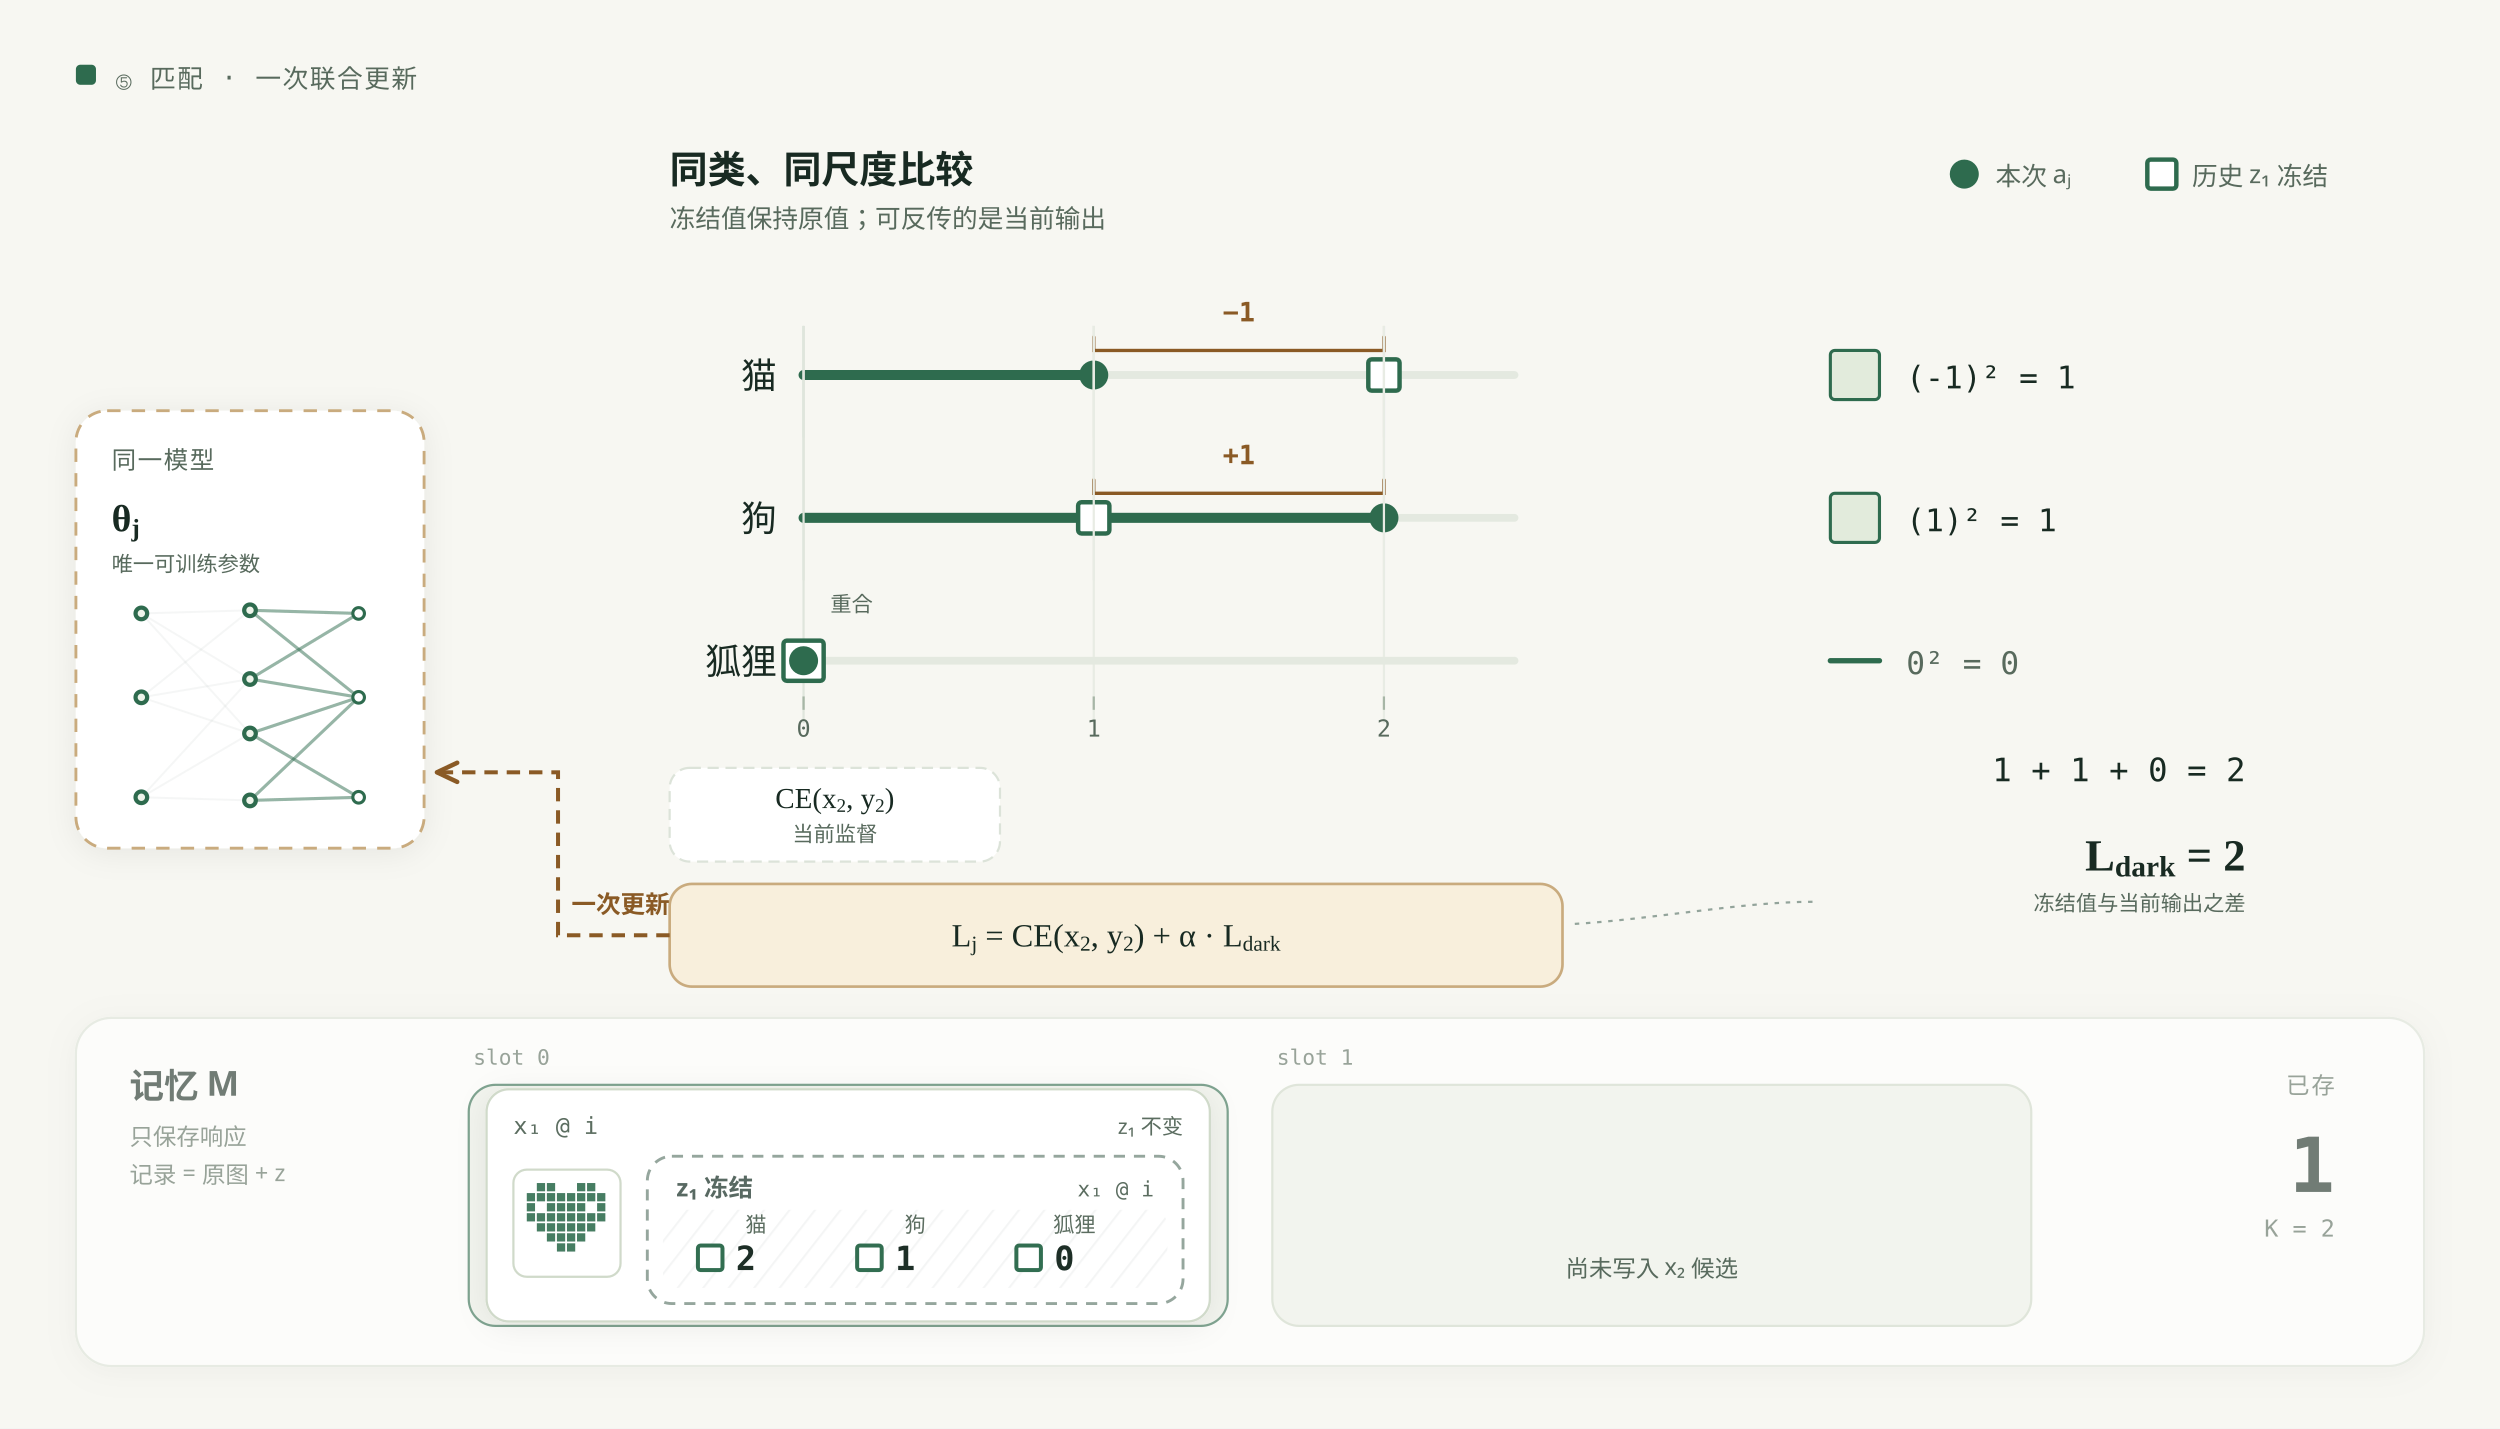
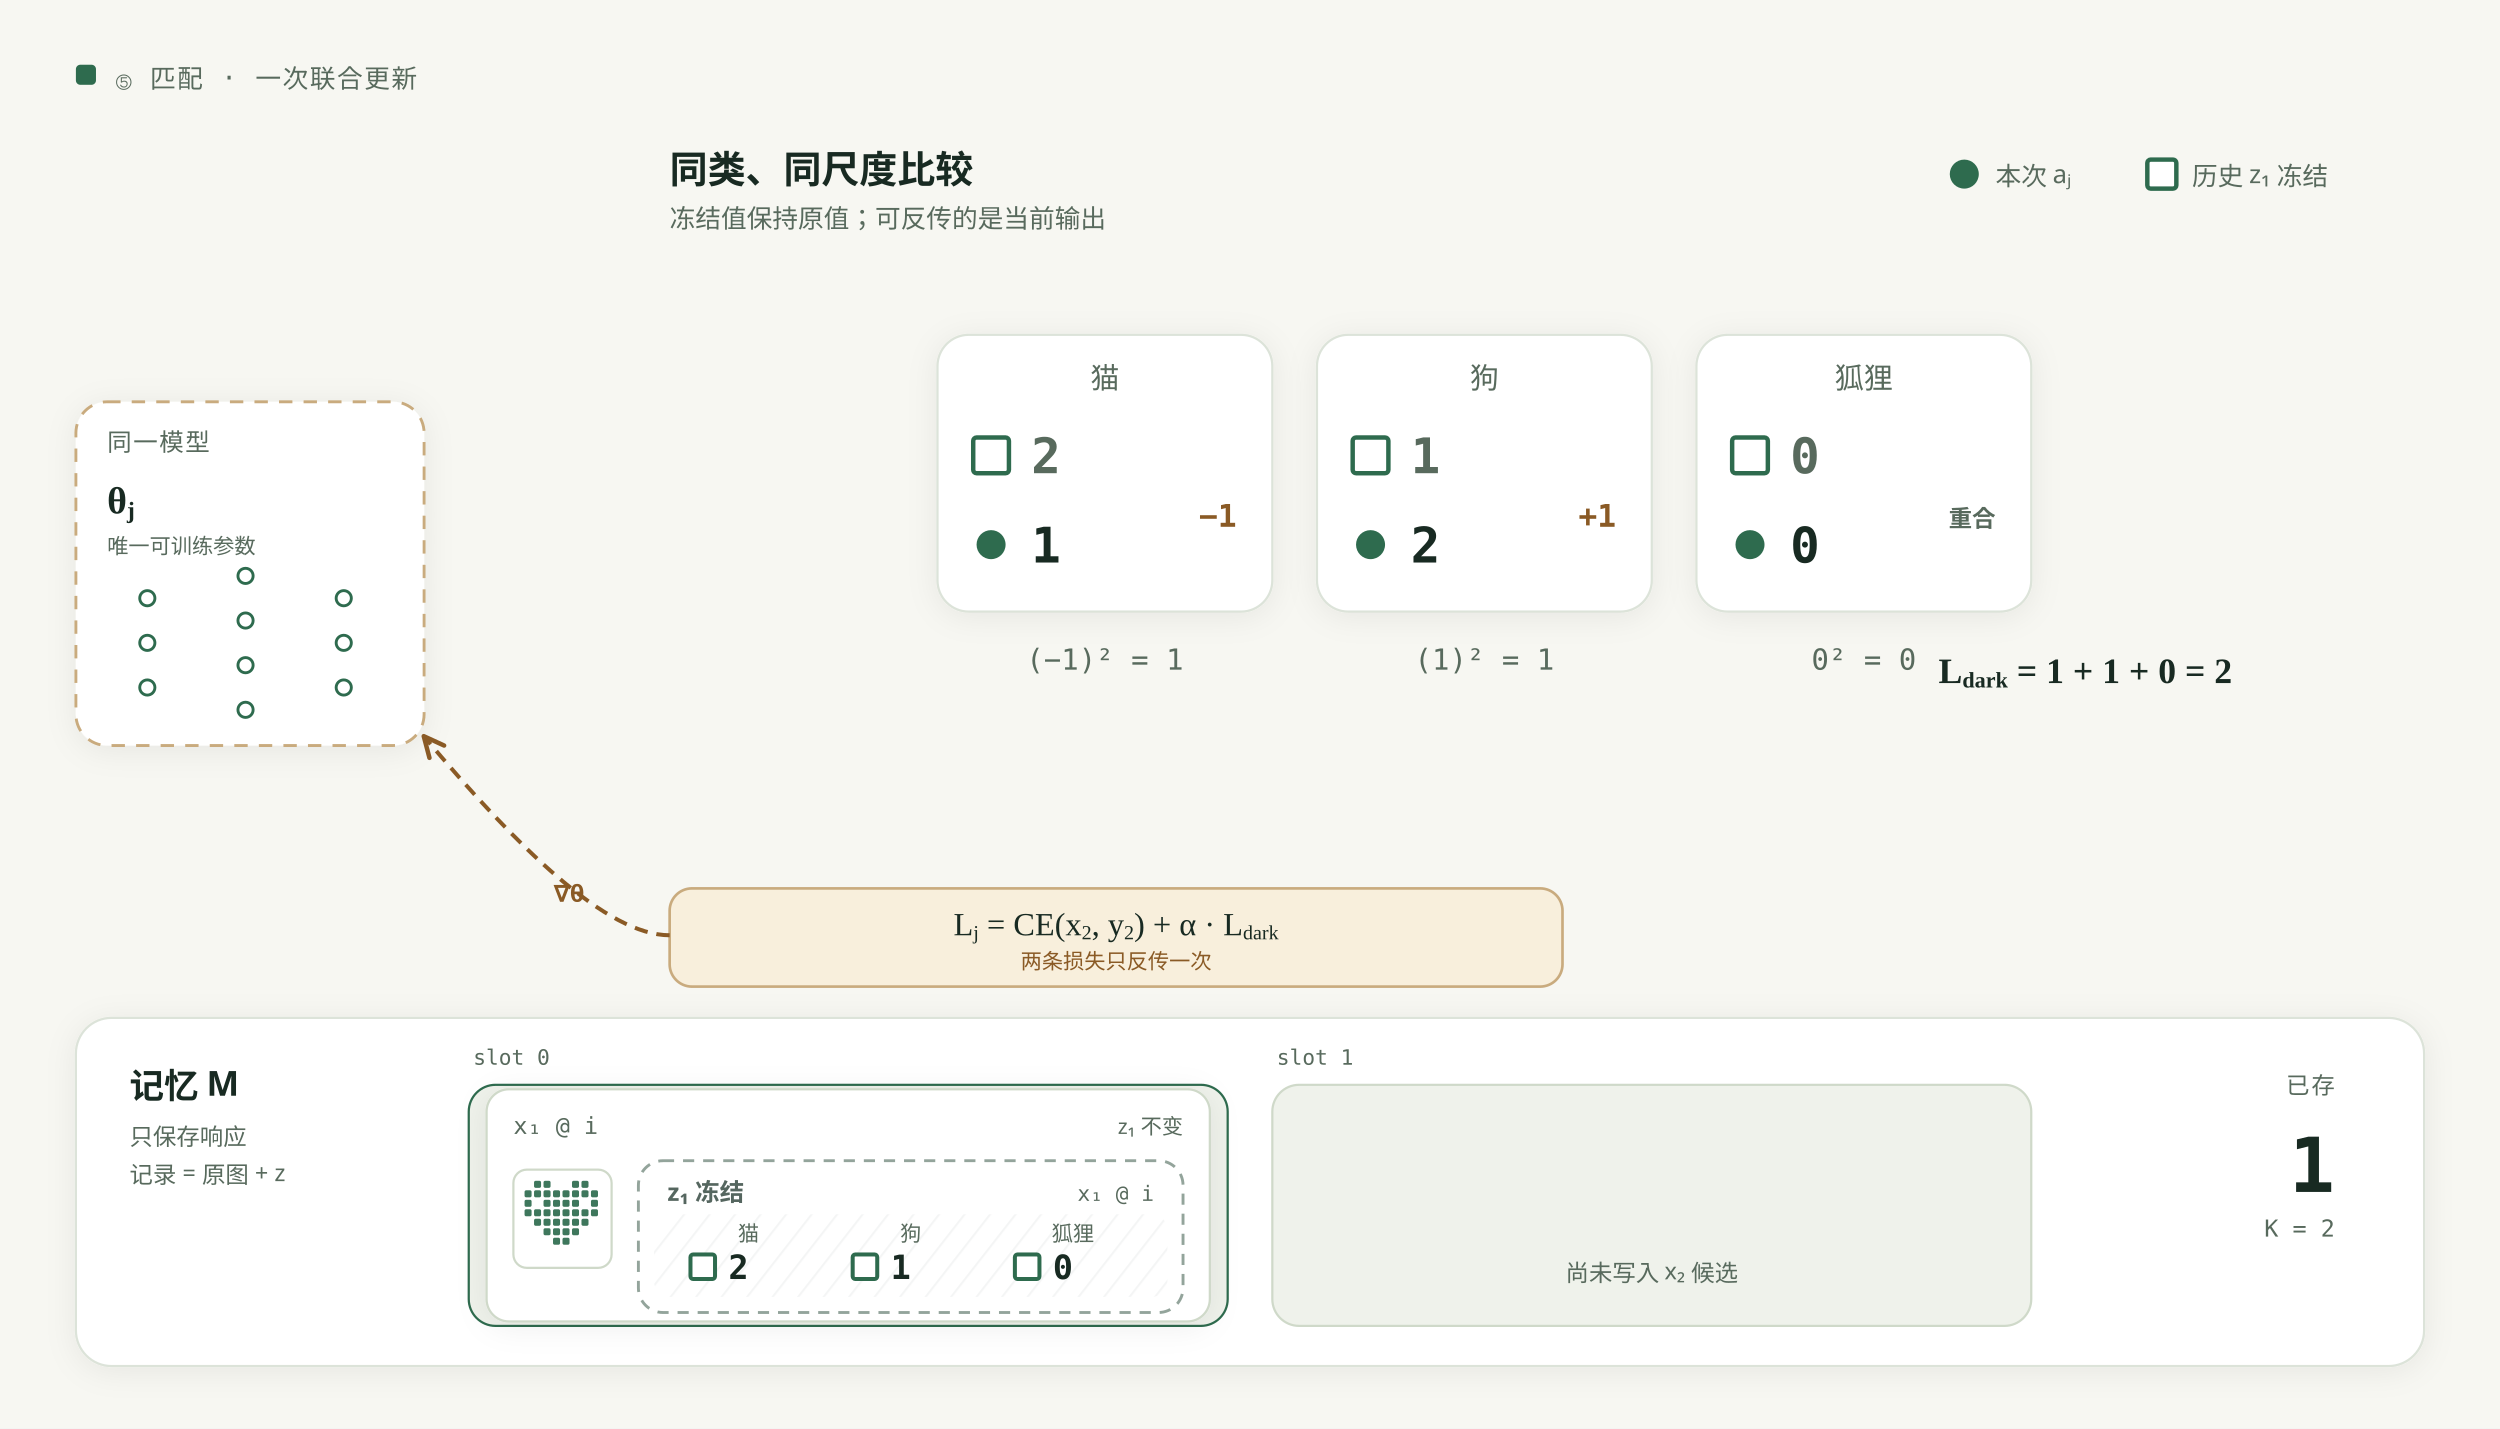
<svg xmlns="http://www.w3.org/2000/svg" width="1120" height="640" viewBox="0 0 1120 640" role="img" aria-labelledby="t d">
  <defs>
    <filter id="card" x="-25%" y="-25%" width="160%" height="165%">
      <feDropShadow dx="0" dy="2" stdDeviation="7" flood-color="#182a22" flood-opacity="0.07" />
    </filter>
    <pattern id="hatch" width="9" height="9" patternUnits="userSpaceOnUse" patternTransform="rotate(38)">
      <rect width="9" height="9" fill="#ffffff" />
      <rect width="1" height="9" fill="#55665f" opacity="0.06" />
    </pattern>
    <marker id="aData" viewBox="0 0 10 10" refX="8.4" refY="5" markerWidth="7" markerHeight="7" orient="auto-start-reverse">
      <path d="M1.4 1.6 L8.6 5 L1.4 8.4" fill="none" stroke="#2e6b4e" stroke-width="1.6" stroke-linecap="round" stroke-linejoin="round" />
    </marker>
    <marker id="aWarn" viewBox="0 0 10 10" refX="8.4" refY="5" markerWidth="7" markerHeight="7" orient="auto-start-reverse">
      <path d="M1.4 1.6 L8.6 5 L1.4 8.4" fill="none" stroke="#8a5a25" stroke-width="1.6" stroke-linecap="round" stroke-linejoin="round" />
    </marker>
-     <marker id="aFrozen" viewBox="0 0 10 10" refX="8.4" refY="5" markerWidth="7" markerHeight="7" orient="auto-start-reverse">
-       <path d="M1.4 1.6 L8.6 5 L1.4 8.4" fill="none" stroke="#7b8d84" stroke-width="1.6" stroke-linecap="round" stroke-linejoin="round" />
-     </marker>
  </defs>
  <rect width="1120" height="640" fill="#f7f7f2" />
  <rect x="34" y="29" width="9" height="9" rx="2" fill="#2e6b4e" />
  <text x="52" y="39" font-family="'Cascadia Mono','Consolas','SFMono-Regular',monospace" font-size="11.5" fill="#586a5d" font-weight="400" text-anchor="start" letter-spacing="0.06em">⑤ 匹配 · 一次联合更新</text>
-   <rect x="34" y="184" width="156" height="196" rx="14" fill="#ffffff" stroke="#c9ab7e" stroke-width="1.3" stroke-dasharray="6 5" filter="url(#card)" />
-   <text x="50" y="210" font-family="'Segoe UI','Microsoft YaHei','PingFang SC',sans-serif" font-size="11" fill="#586a5d" font-weight="400" text-anchor="start" letter-spacing="0.06em">同一模型</text>
-   <text x="50" y="238" font-family="'Cambria Math','STIX Two Math','Times New Roman',serif" font-size="17" fill="#182a22" font-weight="600" text-anchor="start">θ<tspan baseline-shift="sub" font-size="0.66em">j</tspan>
+   <rect x="34" y="180" width="156" height="154" rx="14" fill="#ffffff" stroke="#c9ab7e" stroke-width="1.3" stroke-dasharray="6 5" filter="url(#card)" />
+   <text x="48" y="202" font-family="'Segoe UI','Microsoft YaHei','PingFang SC',sans-serif" font-size="11" fill="#586a5d" font-weight="400" text-anchor="start" letter-spacing="0.06em">同一模型</text>
+   <text x="48" y="230" font-family="'Cambria Math','STIX Two Math','Times New Roman',serif" font-size="17" fill="#182a22" font-weight="600" text-anchor="start">θ<tspan baseline-shift="sub" font-size="0.62em">j</tspan>
  </text>
-   <text x="50" y="256" font-family="'Segoe UI','Microsoft YaHei','PingFang SC',sans-serif" font-size="9.5" fill="#586a5d" font-weight="400" text-anchor="start">唯一可训练参数</text>
-   <line x1="63.33" y1="274.82" x2="112" y2="273.41" stroke="#9aa8a1" stroke-width="0.9" opacity="0.1" />
-   <line x1="63.33" y1="274.82" x2="112" y2="304.2" stroke="#9aa8a1" stroke-width="0.9" opacity="0.1" />
-   <line x1="63.33" y1="274.82" x2="112" y2="328.6" stroke="#9aa8a1" stroke-width="0.9" opacity="0.1" />
-   <line x1="63.33" y1="312.4" x2="112" y2="304.2" stroke="#9aa8a1" stroke-width="0.9" opacity="0.1" />
-   <line x1="63.33" y1="312.4" x2="112" y2="328.6" stroke="#9aa8a1" stroke-width="0.9" opacity="0.1" />
-   <line x1="63.33" y1="312.4" x2="112" y2="273.41" stroke="#9aa8a1" stroke-width="0.9" opacity="0.1" />
-   <line x1="63.33" y1="357.18" x2="112" y2="358.59" stroke="#9aa8a1" stroke-width="0.9" opacity="0.1" />
-   <line x1="63.33" y1="357.18" x2="112" y2="328.6" stroke="#9aa8a1" stroke-width="0.9" opacity="0.1" />
-   <line x1="63.33" y1="357.18" x2="112" y2="304.2" stroke="#9aa8a1" stroke-width="0.9" opacity="0.1" />
-   <line x1="112" y1="273.41" x2="160.67" y2="274.82" stroke="#2e6b4e" stroke-width="1.4" opacity="0.5" />
-   <line x1="112" y1="273.41" x2="160.67" y2="312.4" stroke="#2e6b4e" stroke-width="1.4" opacity="0.5" />
-   <line x1="112" y1="304.2" x2="160.67" y2="312.4" stroke="#2e6b4e" stroke-width="1.4" opacity="0.5" />
-   <line x1="112" y1="304.2" x2="160.67" y2="274.82" stroke="#2e6b4e" stroke-width="1.4" opacity="0.5" />
-   <line x1="112" y1="328.6" x2="160.67" y2="312.4" stroke="#2e6b4e" stroke-width="1.4" opacity="0.5" />
-   <line x1="112" y1="328.6" x2="160.67" y2="357.18" stroke="#2e6b4e" stroke-width="1.4" opacity="0.5" />
-   <line x1="112" y1="358.59" x2="160.67" y2="357.18" stroke="#2e6b4e" stroke-width="1.4" opacity="0.5" />
-   <line x1="112" y1="358.59" x2="160.67" y2="312.4" stroke="#2e6b4e" stroke-width="1.4" opacity="0.5" />
-   <circle cx="63.33" cy="274.82" r="2.6" fill="#eef4ea" stroke="#2e6b4e" stroke-width="1.9" />
-   <circle cx="63.33" cy="312.4" r="2.6" fill="#eef4ea" stroke="#2e6b4e" stroke-width="1.9" />
-   <circle cx="63.33" cy="357.18" r="2.6" fill="#eef4ea" stroke="#2e6b4e" stroke-width="1.9" />
-   <circle cx="112" cy="273.41" r="2.6" fill="#eef4ea" stroke="#2e6b4e" stroke-width="1.9" />
-   <circle cx="112" cy="304.2" r="2.6" fill="#eef4ea" stroke="#2e6b4e" stroke-width="1.9" />
-   <circle cx="112" cy="328.6" r="2.6" fill="#eef4ea" stroke="#2e6b4e" stroke-width="1.9" />
-   <circle cx="112" cy="358.59" r="2.6" fill="#eef4ea" stroke="#2e6b4e" stroke-width="1.9" />
-   <circle cx="160.67" cy="274.82" r="2.6" fill="#ffffff" stroke="#2e6b4e" stroke-width="1.4" />
-   <circle cx="160.67" cy="312.4" r="2.6" fill="#ffffff" stroke="#2e6b4e" stroke-width="1.4" />
-   <circle cx="160.67" cy="357.18" r="2.6" fill="#ffffff" stroke="#2e6b4e" stroke-width="1.4" />
+   <text x="48" y="248" font-family="'Segoe UI','Microsoft YaHei','PingFang SC',sans-serif" font-size="9.5" fill="#586a5d" font-weight="400" text-anchor="start">唯一可训练参数</text>
+   <circle cx="66" cy="268" r="3.4" fill="#ffffff" stroke="#2e6b4e" stroke-width="1.3" />
+   <circle cx="66" cy="288" r="3.4" fill="#ffffff" stroke="#2e6b4e" stroke-width="1.3" />
+   <circle cx="66" cy="308" r="3.4" fill="#ffffff" stroke="#2e6b4e" stroke-width="1.3" />
+   <circle cx="110" cy="258" r="3.4" fill="#ffffff" stroke="#2e6b4e" stroke-width="1.3" />
+   <circle cx="110" cy="278" r="3.4" fill="#ffffff" stroke="#2e6b4e" stroke-width="1.3" />
+   <circle cx="110" cy="298" r="3.4" fill="#ffffff" stroke="#2e6b4e" stroke-width="1.3" />
+   <circle cx="110" cy="318" r="3.4" fill="#ffffff" stroke="#2e6b4e" stroke-width="1.3" />
+   <circle cx="154" cy="268" r="3.4" fill="#ffffff" stroke="#2e6b4e" stroke-width="1.3" />
+   <circle cx="154" cy="288" r="3.4" fill="#ffffff" stroke="#2e6b4e" stroke-width="1.3" />
+   <circle cx="154" cy="308" r="3.4" fill="#ffffff" stroke="#2e6b4e" stroke-width="1.3" />
  <text x="300" y="82" font-family="'Segoe UI','Microsoft YaHei','PingFang SC',sans-serif" font-size="17" fill="#182a22" font-weight="600" text-anchor="start">同类、同尺度比较</text>
  <text x="300" y="102" font-family="'Segoe UI','Microsoft YaHei','PingFang SC',sans-serif" font-size="11.5" fill="#586a5d" font-weight="400" text-anchor="start">冻结值保持原值；可反传的是当前输出</text>
  <circle cx="880" cy="78" r="6.5" fill="#2e6b4e" />
  <text x="894" y="83" font-family="'Segoe UI','Microsoft YaHei','PingFang SC',sans-serif" font-size="11.5" fill="#586a5d" font-weight="400" text-anchor="start">本次 aⱼ</text>
  <rect x="962" y="71.5" width="13" height="13" rx="1.5" fill="#ffffff" stroke="#2e6b4e" stroke-width="2" />
  <text x="982" y="83" font-family="'Segoe UI','Microsoft YaHei','PingFang SC',sans-serif" font-size="11.5" fill="#586a5d" font-weight="400" text-anchor="start">历史 z₁ 冻结</text>
-   <text x="348" y="174" font-family="'Segoe UI','Microsoft YaHei','PingFang SC',sans-serif" font-size="16" fill="#182a22" font-weight="500" text-anchor="end">猫</text>
-   <path d="M360 146V196" stroke="#dfe5dc" stroke-width="1" />
-   <path d="M490 146V196" stroke="#e8ece4" stroke-width="1" />
-   <path d="M620 146V196" stroke="#e8ece4" stroke-width="1" />
-   <path d="M360 168H678.5" stroke="#e4e9e0" stroke-width="3.5" stroke-linecap="round" />
-   <path d="M360 168H490" stroke="#2e6b4e" stroke-width="4.5" stroke-linecap="round" />
-   <rect x="613" y="161" width="14" height="14" rx="1.5" fill="#ffffff" stroke="#2e6b4e" stroke-width="2" />
-   <circle cx="490" cy="168" r="6.5" fill="#2e6b4e" />
-   <path d="M490 151V157H620V151" fill="none" stroke="#8a5a25" stroke-width="1.5" stroke-linecap="round" />
-   <text x="555" y="144" font-family="'Cascadia Mono','Consolas','SFMono-Regular',monospace" font-size="12" fill="#8a5a25" font-weight="600" text-anchor="middle">−1</text>
-   <rect x="820" y="157" width="22" height="22" rx="2" fill="#e2ebdc" stroke="#2e6b4e" stroke-width="1.4" />
-   <text x="854" y="174" font-family="'Cascadia Mono','Consolas','SFMono-Regular',monospace" font-size="14" fill="#182a22" font-weight="400" text-anchor="start">(-1)² = 1</text>
-   <text x="348" y="238" font-family="'Segoe UI','Microsoft YaHei','PingFang SC',sans-serif" font-size="16" fill="#182a22" font-weight="500" text-anchor="end">狗</text>
-   <path d="M360 146V260" stroke="#dfe5dc" stroke-width="1" />
-   <path d="M490 146V260" stroke="#e8ece4" stroke-width="1" />
-   <path d="M620 146V260" stroke="#e8ece4" stroke-width="1" />
-   <path d="M360 232H678.5" stroke="#e4e9e0" stroke-width="3.5" stroke-linecap="round" />
-   <path d="M360 232H620" stroke="#2e6b4e" stroke-width="4.5" stroke-linecap="round" />
-   <rect x="483" y="225" width="14" height="14" rx="1.5" fill="#ffffff" stroke="#2e6b4e" stroke-width="2" />
-   <circle cx="620" cy="232" r="6.5" fill="#2e6b4e" />
-   <path d="M490 215V221H620V215" fill="none" stroke="#8a5a25" stroke-width="1.5" stroke-linecap="round" />
-   <text x="555" y="208" font-family="'Cascadia Mono','Consolas','SFMono-Regular',monospace" font-size="12" fill="#8a5a25" font-weight="600" text-anchor="middle">+1</text>
-   <rect x="820" y="221" width="22" height="22" rx="2" fill="#e2ebdc" stroke="#2e6b4e" stroke-width="1.4" />
-   <text x="854" y="238" font-family="'Cascadia Mono','Consolas','SFMono-Regular',monospace" font-size="14" fill="#182a22" font-weight="400" text-anchor="start">(1)² = 1</text>
-   <text x="348" y="302" font-family="'Segoe UI','Microsoft YaHei','PingFang SC',sans-serif" font-size="16" fill="#182a22" font-weight="500" text-anchor="end">狐狸</text>
-   <path d="M360 146V324" stroke="#dfe5dc" stroke-width="1" />
-   <path d="M490 146V324" stroke="#e8ece4" stroke-width="1" />
-   <path d="M620 146V324" stroke="#e8ece4" stroke-width="1" />
-   <path d="M360 296H678.5" stroke="#e4e9e0" stroke-width="3.5" stroke-linecap="round" />
-   <path d="M360 296H360" stroke="#2e6b4e" stroke-width="4.5" stroke-linecap="round" />
-   <rect x="351" y="287" width="18" height="18" rx="1.5" fill="#ffffff" stroke="#2e6b4e" stroke-width="2" />
-   <circle cx="360" cy="296" r="6.5" fill="#2e6b4e" />
-   <text x="372" y="274" font-family="'Segoe UI','Microsoft YaHei','PingFang SC',sans-serif" font-size="9.5" fill="#586a5d" font-weight="400" text-anchor="start">重合</text>
-   <path d="M820 296H842" stroke="#2e6b4e" stroke-width="2.4" stroke-linecap="round" />
-   <text x="854" y="302" font-family="'Cascadia Mono','Consolas','SFMono-Regular',monospace" font-size="14" fill="#586a5d" font-weight="400" text-anchor="start">0² = 0</text>
-   <path d="M360 312v6" stroke="#a7b6a6" stroke-width="1" />
-   <text x="360" y="330" font-family="'Cascadia Mono','Consolas','SFMono-Regular',monospace" font-size="10.5" fill="#586a5d" font-weight="400" text-anchor="middle">0</text>
-   <path d="M490 312v6" stroke="#a7b6a6" stroke-width="1" />
-   <text x="490" y="330" font-family="'Cascadia Mono','Consolas','SFMono-Regular',monospace" font-size="10.5" fill="#586a5d" font-weight="400" text-anchor="middle">1</text>
-   <path d="M620 312v6" stroke="#a7b6a6" stroke-width="1" />
-   <text x="620" y="330" font-family="'Cascadia Mono','Consolas','SFMono-Regular',monospace" font-size="10.5" fill="#586a5d" font-weight="400" text-anchor="middle">2</text>
-   <rect x="300" y="344" width="148" height="42" rx="9" fill="#ffffff" stroke="#dce3d9" stroke-width="1" stroke-dasharray="5 3" />
-   <text x="374" y="362" font-family="'Cambria Math','STIX Two Math','Times New Roman',serif" font-size="13" fill="#182a22" font-weight="400" text-anchor="middle">CE(x<tspan baseline-shift="sub" font-size="0.66em">2</tspan>, y<tspan baseline-shift="sub" font-size="0.66em">2</tspan>)</text>
-   <text x="374" y="377" font-family="'Segoe UI','Microsoft YaHei','PingFang SC',sans-serif" font-size="9.5" fill="#586a5d" font-weight="400" text-anchor="middle">当前监督</text>
-   <rect x="300" y="396" width="400" height="46" rx="10" fill="#f8efdc" stroke="#c9ab7e" stroke-width="1.2" />
-   <text x="500" y="424" font-family="'Cambria Math','STIX Two Math','Times New Roman',serif" font-size="14.5" fill="#182a22" font-weight="500" text-anchor="middle">L<tspan baseline-shift="sub" font-size="0.66em">j</tspan> = CE(x<tspan baseline-shift="sub" font-size="0.66em">2</tspan>, y<tspan baseline-shift="sub" font-size="0.66em">2</tspan>) + α · L<tspan baseline-shift="sub" font-size="0.66em">dark</tspan>
+   <rect x="420" y="150" width="150" height="124" rx="14" fill="#ffffff" stroke="#dce3d9" stroke-width="1" filter="url(#card)" />
+   <text x="495" y="174" font-family="'Segoe UI','Microsoft YaHei','PingFang SC',sans-serif" font-size="13" fill="#586a5d" font-weight="400" text-anchor="middle">猫</text>
+   <rect x="436" y="196" width="16" height="16" rx="1.5" fill="#ffffff" stroke="#2e6b4e" stroke-width="2" />
+   <text x="462" y="212" font-family="'Cascadia Mono','Consolas','SFMono-Regular',monospace" font-size="22" fill="#586a5d" font-weight="600" text-anchor="start">2</text>
+   <circle cx="444" cy="244" r="6.5" fill="#2e6b4e" />
+   <text x="462" y="252" font-family="'Cascadia Mono','Consolas','SFMono-Regular',monospace" font-size="22" fill="#182a22" font-weight="600" text-anchor="start">1</text>
+   <text x="554" y="236" font-family="'Cascadia Mono','Consolas','SFMono-Regular',monospace" font-size="14" fill="#8a5a25" font-weight="600" text-anchor="end">−1</text>
+   <text x="495" y="300" font-family="'Cascadia Mono','Consolas','SFMono-Regular',monospace" font-size="13" fill="#586a5d" font-weight="400" text-anchor="middle">(−1)² = 1</text>
+   <rect x="590" y="150" width="150" height="124" rx="14" fill="#ffffff" stroke="#dce3d9" stroke-width="1" filter="url(#card)" />
+   <text x="665" y="174" font-family="'Segoe UI','Microsoft YaHei','PingFang SC',sans-serif" font-size="13" fill="#586a5d" font-weight="400" text-anchor="middle">狗</text>
+   <rect x="606" y="196" width="16" height="16" rx="1.5" fill="#ffffff" stroke="#2e6b4e" stroke-width="2" />
+   <text x="632" y="212" font-family="'Cascadia Mono','Consolas','SFMono-Regular',monospace" font-size="22" fill="#586a5d" font-weight="600" text-anchor="start">1</text>
+   <circle cx="614" cy="244" r="6.5" fill="#2e6b4e" />
+   <text x="632" y="252" font-family="'Cascadia Mono','Consolas','SFMono-Regular',monospace" font-size="22" fill="#182a22" font-weight="600" text-anchor="start">2</text>
+   <text x="724" y="236" font-family="'Cascadia Mono','Consolas','SFMono-Regular',monospace" font-size="14" fill="#8a5a25" font-weight="600" text-anchor="end">+1</text>
+   <text x="665" y="300" font-family="'Cascadia Mono','Consolas','SFMono-Regular',monospace" font-size="13" fill="#586a5d" font-weight="400" text-anchor="middle">(1)² = 1</text>
+   <rect x="760" y="150" width="150" height="124" rx="14" fill="#ffffff" stroke="#dce3d9" stroke-width="1" filter="url(#card)" />
+   <text x="835" y="174" font-family="'Segoe UI','Microsoft YaHei','PingFang SC',sans-serif" font-size="13" fill="#586a5d" font-weight="400" text-anchor="middle">狐狸</text>
+   <rect x="776" y="196" width="16" height="16" rx="1.5" fill="#ffffff" stroke="#2e6b4e" stroke-width="2" />
+   <text x="802" y="212" font-family="'Cascadia Mono','Consolas','SFMono-Regular',monospace" font-size="22" fill="#586a5d" font-weight="600" text-anchor="start">0</text>
+   <circle cx="784" cy="244" r="6.5" fill="#2e6b4e" />
+   <text x="802" y="252" font-family="'Cascadia Mono','Consolas','SFMono-Regular',monospace" font-size="22" fill="#182a22" font-weight="600" text-anchor="start">0</text>
+   <text x="894" y="236" font-family="'Segoe UI','Microsoft YaHei','PingFang SC',sans-serif" font-size="10.5" fill="#586a5d" font-weight="600" text-anchor="end">重合</text>
+   <text x="835" y="300" font-family="'Cascadia Mono','Consolas','SFMono-Regular',monospace" font-size="13" fill="#586a5d" font-weight="400" text-anchor="middle">0² = 0</text>
+   <text x="1000" y="306" font-family="'Cambria Math','STIX Two Math','Times New Roman',serif" font-size="16" fill="#182a22" font-weight="600" text-anchor="end">L<tspan baseline-shift="sub" font-size="0.62em">dark</tspan> = 1 + 1 + 0 = 2</text>
+   <rect x="300" y="398" width="400" height="44" rx="10" fill="#f8efdc" stroke="#c9ab7e" stroke-width="1.2" />
+   <text x="500" y="419" font-family="'Cambria Math','STIX Two Math','Times New Roman',serif" font-size="14.5" fill="#182a22" font-weight="500" text-anchor="middle">L<tspan baseline-shift="sub" font-size="0.62em">j</tspan> = CE(x<tspan baseline-shift="sub" font-size="0.62em">2</tspan>, y<tspan baseline-shift="sub" font-size="0.62em">2</tspan>) + α · L<tspan baseline-shift="sub" font-size="0.62em">dark</tspan>
  </text>
-   <text x="1006" y="350" font-family="'Cascadia Mono','Consolas','SFMono-Regular',monospace" font-size="14.5" fill="#182a22" font-weight="400" text-anchor="end">1 + 1 + 0 = 2</text>
-   <text x="1006" y="390" font-family="'Cambria Math','STIX Two Math','Times New Roman',serif" font-size="20" fill="#182a22" font-weight="600" text-anchor="end">L<tspan baseline-shift="sub" font-size="0.66em">dark</tspan> = 2</text>
-   <text x="1006" y="408" font-family="'Segoe UI','Microsoft YaHei','PingFang SC',sans-serif" font-size="9.5" fill="#586a5d" font-weight="400" text-anchor="end">冻结值与当前输出之差</text>
-   <path d="M300 419H250V346H196" fill="none" stroke="#8a5a25" stroke-width="1.8" stroke-dasharray="6 4" marker-end="url(#aWarn)" />
-   <text x="256" y="409" font-family="'Segoe UI','Microsoft YaHei','PingFang SC',sans-serif" font-size="11" fill="#8a5a25" font-weight="600" text-anchor="start">一次更新</text>
-   <path d="M812 404C780 404 740 412 704 414" fill="none" stroke="#93a49b" stroke-width="1" stroke-dasharray="2 3" />
-   <g opacity="0.6">
-     <rect x="34" y="456" width="1052" height="156" rx="16" fill="#ffffff" stroke="#dce3d9" stroke-width="1" filter="url(#card)" />
-     <text x="58" y="492" font-family="'Segoe UI','Microsoft YaHei','PingFang SC',sans-serif" font-size="15.5" fill="#182a22" font-weight="600" text-anchor="start">记忆 M</text>
-     <text x="58" y="513" font-family="'Segoe UI','Microsoft YaHei','PingFang SC',sans-serif" font-size="10.5" fill="#586a5d" font-weight="400" text-anchor="start">只保存响应</text>
-     <text x="58" y="530" font-family="'Segoe UI','Microsoft YaHei','PingFang SC',sans-serif" font-size="10.5" fill="#586a5d" font-weight="400" text-anchor="start">记录 = 原图 + z</text>
-     <rect x="210" y="486" width="340" height="108" rx="12" fill="#eff2eb" stroke="#2e6b4e" stroke-width="1" />
-     <text x="212" y="477" font-family="'Cascadia Mono','Consolas','SFMono-Regular',monospace" font-size="9.5" fill="#586a5d" font-weight="400" text-anchor="start">slot 0</text>
-     <rect x="570" y="486" width="340" height="108" rx="12" fill="#eff2eb" stroke="#cfd9c9" stroke-width="1" />
-     <text x="572" y="477" font-family="'Cascadia Mono','Consolas','SFMono-Regular',monospace" font-size="9.5" fill="#586a5d" font-weight="400" text-anchor="start">slot 1</text>
-     <text x="1046" y="490" font-family="'Segoe UI','Microsoft YaHei','PingFang SC',sans-serif" font-size="10.5" fill="#586a5d" font-weight="400" text-anchor="end" letter-spacing="0.08em">已存</text>
-     <text x="1046" y="534" font-family="'Cascadia Mono','Consolas','SFMono-Regular',monospace" font-size="34" fill="#182a22" font-weight="600" text-anchor="end">1</text>
-     <text x="1046" y="554" font-family="'Cascadia Mono','Consolas','SFMono-Regular',monospace" font-size="10.5" fill="#586a5d" font-weight="400" text-anchor="end">K = 2</text>
-   </g>
-   <g opacity="0.98">
-     <rect x="218" y="488" width="324" height="104" rx="10" fill="#ffffff" stroke="#cfd9c9" stroke-width="1" filter="url(#card)" />
-     <rect x="230" y="524" width="48" height="48" rx="6" fill="#ffffff" stroke="#cfd9c9" stroke-width="1" />
-     <rect x="240.5" y="530" width="3.7" height="3.7" fill="#2e6b4e" opacity="0.9" />
-     <rect x="245" y="530" width="3.7" height="3.7" fill="#2e6b4e" opacity="0.9" />
-     <rect x="258.5" y="530" width="3.7" height="3.7" fill="#2e6b4e" opacity="0.9" />
-     <rect x="263" y="530" width="3.7" height="3.7" fill="#2e6b4e" opacity="0.9" />
-     <rect x="236" y="534.5" width="3.7" height="3.7" fill="#2e6b4e" opacity="0.9" />
-     <rect x="240.5" y="534.5" width="3.7" height="3.7" fill="#2e6b4e" opacity="0.9" />
-     <rect x="245" y="534.5" width="3.7" height="3.7" fill="#2e6b4e" opacity="0.9" />
-     <rect x="249.5" y="534.5" width="3.7" height="3.7" fill="#2e6b4e" opacity="0.9" />
-     <rect x="254" y="534.5" width="3.7" height="3.7" fill="#2e6b4e" opacity="0.9" />
-     <rect x="258.5" y="534.5" width="3.7" height="3.7" fill="#2e6b4e" opacity="0.9" />
-     <rect x="263" y="534.5" width="3.7" height="3.7" fill="#2e6b4e" opacity="0.9" />
-     <rect x="267.5" y="534.5" width="3.7" height="3.7" fill="#2e6b4e" opacity="0.9" />
-     <rect x="236" y="539" width="3.7" height="3.7" fill="#2e6b4e" opacity="0.9" />
-     <rect x="245" y="539" width="3.7" height="3.7" fill="#2e6b4e" opacity="0.9" />
-     <rect x="249.5" y="539" width="3.7" height="3.7" fill="#2e6b4e" opacity="0.9" />
-     <rect x="254" y="539" width="3.7" height="3.7" fill="#2e6b4e" opacity="0.9" />
-     <rect x="258.5" y="539" width="3.7" height="3.7" fill="#2e6b4e" opacity="0.9" />
-     <rect x="267.5" y="539" width="3.7" height="3.7" fill="#2e6b4e" opacity="0.9" />
-     <rect x="236" y="543.5" width="3.7" height="3.7" fill="#2e6b4e" opacity="0.9" />
-     <rect x="240.5" y="543.5" width="3.7" height="3.7" fill="#2e6b4e" opacity="0.9" />
-     <rect x="245" y="543.5" width="3.7" height="3.7" fill="#2e6b4e" opacity="0.9" />
-     <rect x="249.5" y="543.5" width="3.7" height="3.7" fill="#2e6b4e" opacity="0.9" />
-     <rect x="254" y="543.5" width="3.7" height="3.7" fill="#2e6b4e" opacity="0.9" />
-     <rect x="258.5" y="543.5" width="3.7" height="3.7" fill="#2e6b4e" opacity="0.9" />
-     <rect x="263" y="543.5" width="3.7" height="3.7" fill="#2e6b4e" opacity="0.9" />
-     <rect x="267.5" y="543.5" width="3.7" height="3.7" fill="#2e6b4e" opacity="0.9" />
-     <rect x="240.5" y="548" width="3.7" height="3.7" fill="#2e6b4e" opacity="0.9" />
-     <rect x="245" y="548" width="3.7" height="3.7" fill="#2e6b4e" opacity="0.9" />
-     <rect x="249.5" y="548" width="3.7" height="3.7" fill="#2e6b4e" opacity="0.9" />
-     <rect x="254" y="548" width="3.7" height="3.7" fill="#2e6b4e" opacity="0.9" />
-     <rect x="258.5" y="548" width="3.7" height="3.7" fill="#2e6b4e" opacity="0.9" />
-     <rect x="263" y="548" width="3.7" height="3.7" fill="#2e6b4e" opacity="0.9" />
-     <rect x="245" y="552.5" width="3.7" height="3.7" fill="#2e6b4e" opacity="0.9" />
-     <rect x="249.5" y="552.5" width="3.7" height="3.7" fill="#2e6b4e" opacity="0.9" />
-     <rect x="254" y="552.5" width="3.7" height="3.7" fill="#2e6b4e" opacity="0.9" />
-     <rect x="258.5" y="552.5" width="3.7" height="3.7" fill="#2e6b4e" opacity="0.9" />
-     <rect x="249.5" y="557" width="3.7" height="3.7" fill="#2e6b4e" opacity="0.9" />
-     <rect x="254" y="557" width="3.7" height="3.7" fill="#2e6b4e" opacity="0.9" />
-     <text x="230" y="508" font-family="'Cascadia Mono','Consolas','SFMono-Regular',monospace" font-size="10.5" fill="#586a5d" font-weight="400" text-anchor="start">x₁ @ i</text>
-     <text x="530" y="508" font-family="'Segoe UI','Microsoft YaHei','PingFang SC',sans-serif" font-size="9.5" fill="#586a5d" font-weight="400" text-anchor="end">z₁ 不变</text>
-     <g opacity="1">
-       <rect x="290" y="518" width="240" height="66" rx="11" fill="#ffffff" stroke="#93a49b" stroke-width="1.3" stroke-dasharray="5 4" />
-       <rect x="297" y="542" width="226" height="35" rx="7" fill="url(#hatch)" />
-       <text x="303" y="536" font-family="'Segoe UI','Microsoft YaHei','PingFang SC',sans-serif" font-size="11" fill="#55665f" font-weight="600" text-anchor="start">z₁ 冻结</text>
-       <text x="517" y="536" font-family="'Cascadia Mono','Consolas','SFMono-Regular',monospace" font-size="9.5" fill="#586a5d" font-weight="400" text-anchor="end">x₁ @ i</text>
-       <text x="338.67" y="552" font-family="'Segoe UI','Microsoft YaHei','PingFang SC',sans-serif" font-size="9.5" fill="#586a5d" font-weight="400" text-anchor="middle">猫</text>
-       <rect x="312.67" y="558" width="11" height="11" rx="1.2" fill="#ffffff" stroke="#2e6b4e" stroke-width="1.8" />
-       <text x="329.67" y="569" font-family="'Cascadia Mono','Consolas','SFMono-Regular',monospace" font-size="15" fill="#182a22" font-weight="600" text-anchor="start">2</text>
-       <text x="410" y="552" font-family="'Segoe UI','Microsoft YaHei','PingFang SC',sans-serif" font-size="9.5" fill="#586a5d" font-weight="400" text-anchor="middle">狗</text>
-       <rect x="384" y="558" width="11" height="11" rx="1.2" fill="#ffffff" stroke="#2e6b4e" stroke-width="1.8" />
-       <text x="401" y="569" font-family="'Cascadia Mono','Consolas','SFMono-Regular',monospace" font-size="15" fill="#182a22" font-weight="600" text-anchor="start">1</text>
-       <text x="481.33" y="552" font-family="'Segoe UI','Microsoft YaHei','PingFang SC',sans-serif" font-size="9.5" fill="#586a5d" font-weight="400" text-anchor="middle">狐狸</text>
-       <rect x="455.33" y="558" width="11" height="11" rx="1.2" fill="#ffffff" stroke="#2e6b4e" stroke-width="1.8" />
-       <text x="472.33" y="569" font-family="'Cascadia Mono','Consolas','SFMono-Regular',monospace" font-size="15" fill="#182a22" font-weight="600" text-anchor="start">0</text>
-     </g>
-   </g>
-   <text x="740" y="572" font-family="'Segoe UI','Microsoft YaHei','PingFang SC',sans-serif" font-size="10.5" fill="#586a5d" font-weight="400" text-anchor="middle">尚未写入 x₂ 候选</text>
+   <text x="500" y="434" font-family="'Segoe UI','Microsoft YaHei','PingFang SC',sans-serif" font-size="9.5" fill="#8a5a25" font-weight="400" text-anchor="middle">两条损失只反传一次</text>
+   <path d="M300 419C272 419 232 380 190 330" fill="none" stroke="#8a5a25" stroke-width="1.8" stroke-dasharray="6 4" marker-end="url(#aWarn)" />
+   <text x="248" y="404" font-family="'Segoe UI','Microsoft YaHei','PingFang SC',sans-serif" font-size="10.5" fill="#8a5a25" font-weight="600" text-anchor="start">∇θ</text>
+   <rect x="34" y="456" width="1052" height="156" rx="16" fill="#ffffff" stroke="#dce3d9" stroke-width="1" filter="url(#card)" />
+   <text x="58" y="492" font-family="'Segoe UI','Microsoft YaHei','PingFang SC',sans-serif" font-size="15.5" fill="#182a22" font-weight="600" text-anchor="start">记忆 M</text>
+   <text x="58" y="513" font-family="'Segoe UI','Microsoft YaHei','PingFang SC',sans-serif" font-size="10.5" fill="#586a5d" font-weight="400" text-anchor="start">只保存响应</text>
+   <text x="58" y="530" font-family="'Segoe UI','Microsoft YaHei','PingFang SC',sans-serif" font-size="10.5" fill="#586a5d" font-weight="400" text-anchor="start">记录 = 原图 + z</text>
+   <rect x="210" y="486" width="340" height="108" rx="12" fill="#eff2eb" stroke="#2e6b4e" stroke-width="1" />
+   <text x="212" y="477" font-family="'Cascadia Mono','Consolas','SFMono-Regular',monospace" font-size="9.5" fill="#586a5d" font-weight="400" text-anchor="start">slot 0</text>
+   <rect x="570" y="486" width="340" height="108" rx="12" fill="#eff2eb" stroke="#cfd9c9" stroke-width="1" />
+   <text x="572" y="477" font-family="'Cascadia Mono','Consolas','SFMono-Regular',monospace" font-size="9.5" fill="#586a5d" font-weight="400" text-anchor="start">slot 1</text>
+   <text x="1046" y="490" font-family="'Segoe UI','Microsoft YaHei','PingFang SC',sans-serif" font-size="10.5" fill="#586a5d" font-weight="400" text-anchor="end" letter-spacing="0.08em">已存</text>
+   <text x="1046" y="534" font-family="'Cascadia Mono','Consolas','SFMono-Regular',monospace" font-size="34" fill="#182a22" font-weight="600" text-anchor="end">1</text>
+   <text x="1046" y="554" font-family="'Cascadia Mono','Consolas','SFMono-Regular',monospace" font-size="10.5" fill="#586a5d" font-weight="400" text-anchor="end">K = 2</text>
+   <rect x="218" y="488" width="324" height="104" rx="10" fill="#ffffff" stroke="#cfd9c9" stroke-width="1" filter="url(#card)" />
+   <text x="230" y="508" font-family="'Cascadia Mono','Consolas','SFMono-Regular',monospace" font-size="10.5" fill="#586a5d" font-weight="400" text-anchor="start">x₁ @ i</text>
+   <text x="530" y="508" font-family="'Segoe UI','Microsoft YaHei','PingFang SC',sans-serif" font-size="9.5" fill="#586a5d" font-weight="400" text-anchor="end">z₁ 不变</text>
+   <rect x="230" y="524" width="44" height="44" rx="6" fill="#ffffff" stroke="#cfd9c9" stroke-width="1" />
+   <rect x="239.25" y="529" width="3.15" height="3.15" rx="0.7" fill="#2e6b4e" opacity="0.92" />
+   <rect x="243.5" y="529" width="3.15" height="3.15" rx="0.7" fill="#2e6b4e" opacity="0.92" />
+   <rect x="256.25" y="529" width="3.15" height="3.15" rx="0.7" fill="#2e6b4e" opacity="0.92" />
+   <rect x="260.5" y="529" width="3.15" height="3.15" rx="0.7" fill="#2e6b4e" opacity="0.92" />
+   <rect x="235" y="533.25" width="3.15" height="3.15" rx="0.7" fill="#2e6b4e" opacity="0.92" />
+   <rect x="239.25" y="533.25" width="3.15" height="3.15" rx="0.7" fill="#2e6b4e" opacity="0.92" />
+   <rect x="243.5" y="533.25" width="3.15" height="3.15" rx="0.7" fill="#2e6b4e" opacity="0.92" />
+   <rect x="247.75" y="533.25" width="3.15" height="3.15" rx="0.7" fill="#2e6b4e" opacity="0.92" />
+   <rect x="252" y="533.25" width="3.15" height="3.15" rx="0.7" fill="#2e6b4e" opacity="0.92" />
+   <rect x="256.25" y="533.25" width="3.15" height="3.15" rx="0.7" fill="#2e6b4e" opacity="0.92" />
+   <rect x="260.5" y="533.25" width="3.15" height="3.15" rx="0.7" fill="#2e6b4e" opacity="0.92" />
+   <rect x="264.75" y="533.25" width="3.15" height="3.15" rx="0.7" fill="#2e6b4e" opacity="0.92" />
+   <rect x="235" y="537.5" width="3.15" height="3.15" rx="0.7" fill="#2e6b4e" opacity="0.92" />
+   <rect x="243.5" y="537.5" width="3.15" height="3.15" rx="0.7" fill="#2e6b4e" opacity="0.92" />
+   <rect x="247.75" y="537.5" width="3.15" height="3.15" rx="0.7" fill="#2e6b4e" opacity="0.92" />
+   <rect x="252" y="537.5" width="3.15" height="3.15" rx="0.7" fill="#2e6b4e" opacity="0.92" />
+   <rect x="256.25" y="537.5" width="3.15" height="3.15" rx="0.7" fill="#2e6b4e" opacity="0.92" />
+   <rect x="264.75" y="537.5" width="3.15" height="3.15" rx="0.7" fill="#2e6b4e" opacity="0.92" />
+   <rect x="235" y="541.75" width="3.15" height="3.15" rx="0.7" fill="#2e6b4e" opacity="0.92" />
+   <rect x="239.25" y="541.75" width="3.15" height="3.15" rx="0.7" fill="#2e6b4e" opacity="0.92" />
+   <rect x="243.5" y="541.75" width="3.15" height="3.15" rx="0.7" fill="#2e6b4e" opacity="0.92" />
+   <rect x="247.75" y="541.75" width="3.15" height="3.15" rx="0.7" fill="#2e6b4e" opacity="0.92" />
+   <rect x="252" y="541.75" width="3.15" height="3.15" rx="0.7" fill="#2e6b4e" opacity="0.92" />
+   <rect x="256.25" y="541.75" width="3.15" height="3.15" rx="0.7" fill="#2e6b4e" opacity="0.92" />
+   <rect x="260.5" y="541.75" width="3.15" height="3.15" rx="0.7" fill="#2e6b4e" opacity="0.92" />
+   <rect x="264.75" y="541.75" width="3.15" height="3.15" rx="0.7" fill="#2e6b4e" opacity="0.92" />
+   <rect x="239.25" y="546" width="3.15" height="3.15" rx="0.7" fill="#2e6b4e" opacity="0.92" />
+   <rect x="243.5" y="546" width="3.15" height="3.15" rx="0.7" fill="#2e6b4e" opacity="0.92" />
+   <rect x="247.75" y="546" width="3.15" height="3.15" rx="0.7" fill="#2e6b4e" opacity="0.92" />
+   <rect x="252" y="546" width="3.15" height="3.15" rx="0.7" fill="#2e6b4e" opacity="0.92" />
+   <rect x="256.25" y="546" width="3.15" height="3.15" rx="0.7" fill="#2e6b4e" opacity="0.92" />
+   <rect x="260.5" y="546" width="3.15" height="3.15" rx="0.7" fill="#2e6b4e" opacity="0.92" />
+   <rect x="243.5" y="550.25" width="3.15" height="3.15" rx="0.7" fill="#2e6b4e" opacity="0.92" />
+   <rect x="247.75" y="550.25" width="3.15" height="3.15" rx="0.7" fill="#2e6b4e" opacity="0.92" />
+   <rect x="252" y="550.25" width="3.15" height="3.15" rx="0.7" fill="#2e6b4e" opacity="0.92" />
+   <rect x="256.25" y="550.25" width="3.15" height="3.15" rx="0.7" fill="#2e6b4e" opacity="0.92" />
+   <rect x="247.75" y="554.5" width="3.15" height="3.15" rx="0.7" fill="#2e6b4e" opacity="0.92" />
+   <rect x="252" y="554.5" width="3.15" height="3.15" rx="0.7" fill="#2e6b4e" opacity="0.92" />
+   <rect x="286" y="520" width="244" height="68" rx="11" fill="#ffffff" stroke="#93a49b" stroke-width="1.3" stroke-dasharray="5 4" />
+   <rect x="293" y="544" width="230" height="37" rx="7" fill="url(#hatch)" />
+   <text x="299" y="538" font-family="'Segoe UI','Microsoft YaHei','PingFang SC',sans-serif" font-size="11" fill="#55665f" font-weight="600" text-anchor="start">z₁ 冻结</text>
+   <text x="517" y="538" font-family="'Cascadia Mono','Consolas','SFMono-Regular',monospace" font-size="9.5" fill="#586a5d" font-weight="400" text-anchor="end">x₁ @ i</text>
+   <text x="335.33" y="556" font-family="'Segoe UI','Microsoft YaHei','PingFang SC',sans-serif" font-size="9.5" fill="#586a5d" font-weight="400" text-anchor="middle">猫</text>
+   <rect x="309.33" y="562" width="11" height="11" rx="1.2" fill="#ffffff" stroke="#2e6b4e" stroke-width="1.8" />
+   <text x="326.33" y="573" font-family="'Cascadia Mono','Consolas','SFMono-Regular',monospace" font-size="15" fill="#182a22" font-weight="600" text-anchor="start">2</text>
+   <text x="408" y="556" font-family="'Segoe UI','Microsoft YaHei','PingFang SC',sans-serif" font-size="9.5" fill="#586a5d" font-weight="400" text-anchor="middle">狗</text>
+   <rect x="382" y="562" width="11" height="11" rx="1.2" fill="#ffffff" stroke="#2e6b4e" stroke-width="1.8" />
+   <text x="399" y="573" font-family="'Cascadia Mono','Consolas','SFMono-Regular',monospace" font-size="15" fill="#182a22" font-weight="600" text-anchor="start">1</text>
+   <text x="480.67" y="556" font-family="'Segoe UI','Microsoft YaHei','PingFang SC',sans-serif" font-size="9.5" fill="#586a5d" font-weight="400" text-anchor="middle">狐狸</text>
+   <rect x="454.67" y="562" width="11" height="11" rx="1.2" fill="#ffffff" stroke="#2e6b4e" stroke-width="1.8" />
+   <text x="471.67" y="573" font-family="'Cascadia Mono','Consolas','SFMono-Regular',monospace" font-size="15" fill="#182a22" font-weight="600" text-anchor="start">0</text>
+   <text x="740" y="574" font-family="'Segoe UI','Microsoft YaHei','PingFang SC',sans-serif" font-size="10.5" fill="#586a5d" font-weight="400" text-anchor="middle">尚未写入 x₂ 候选</text>
</svg>
